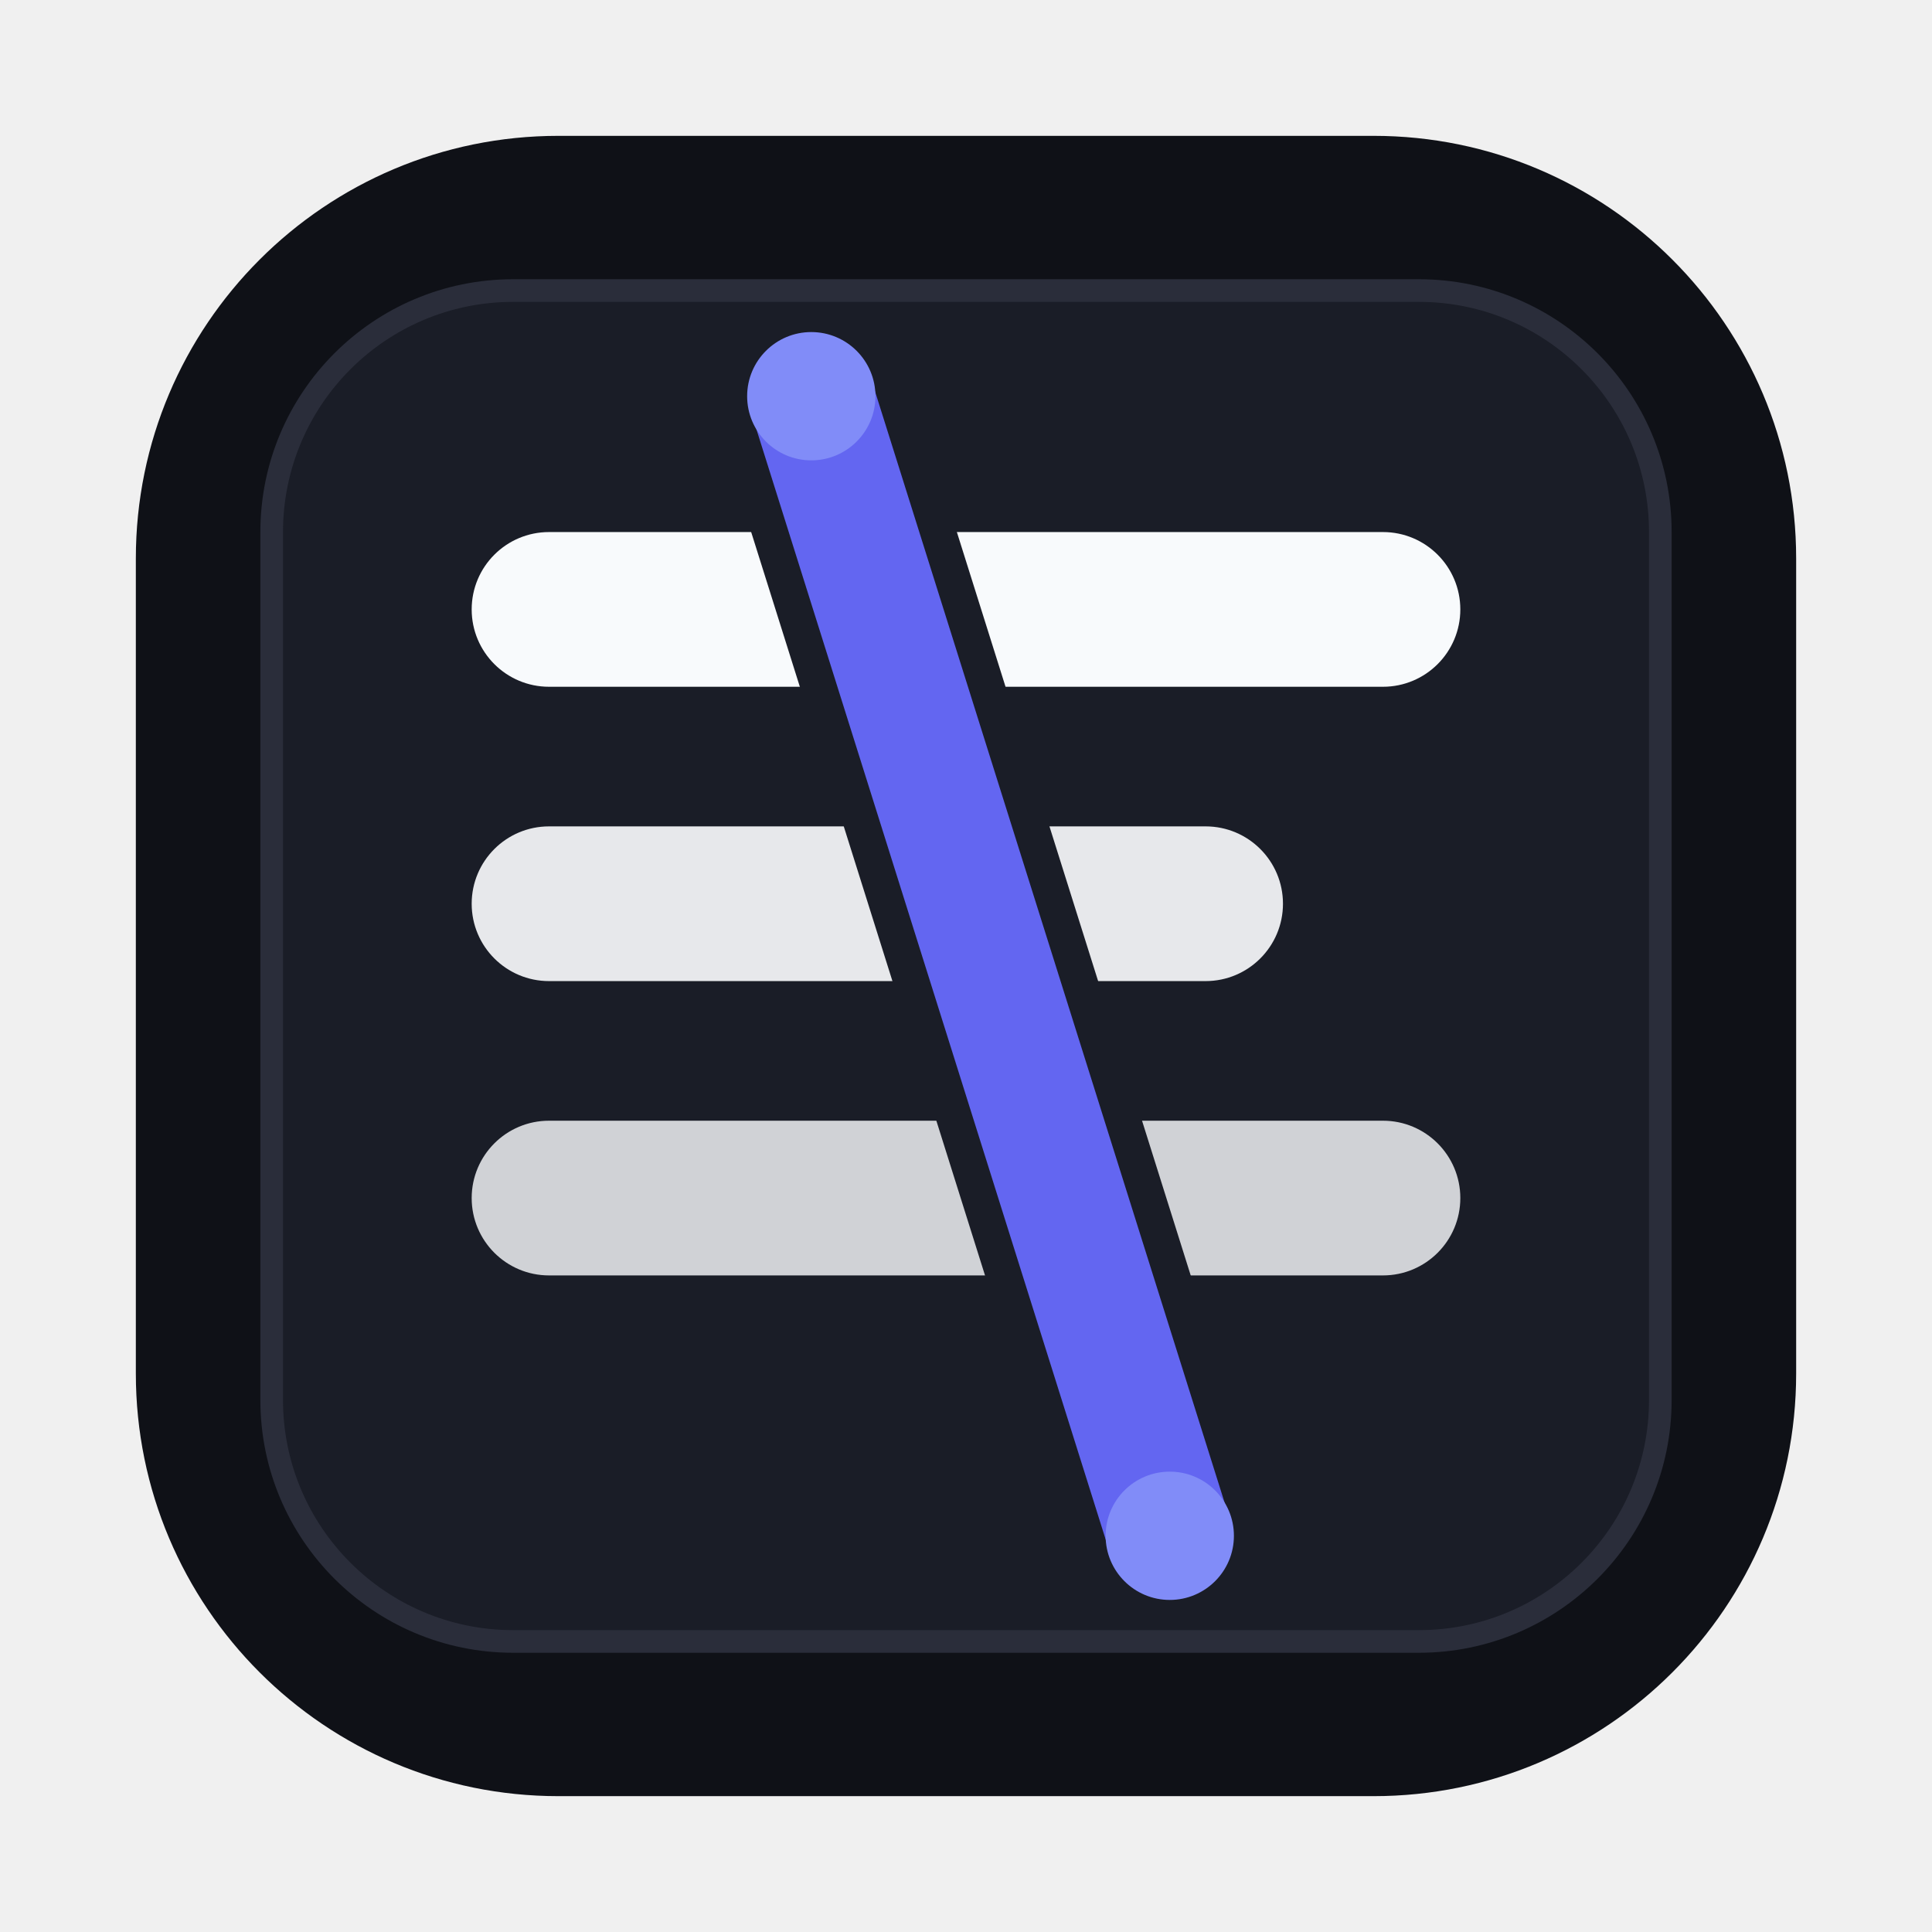
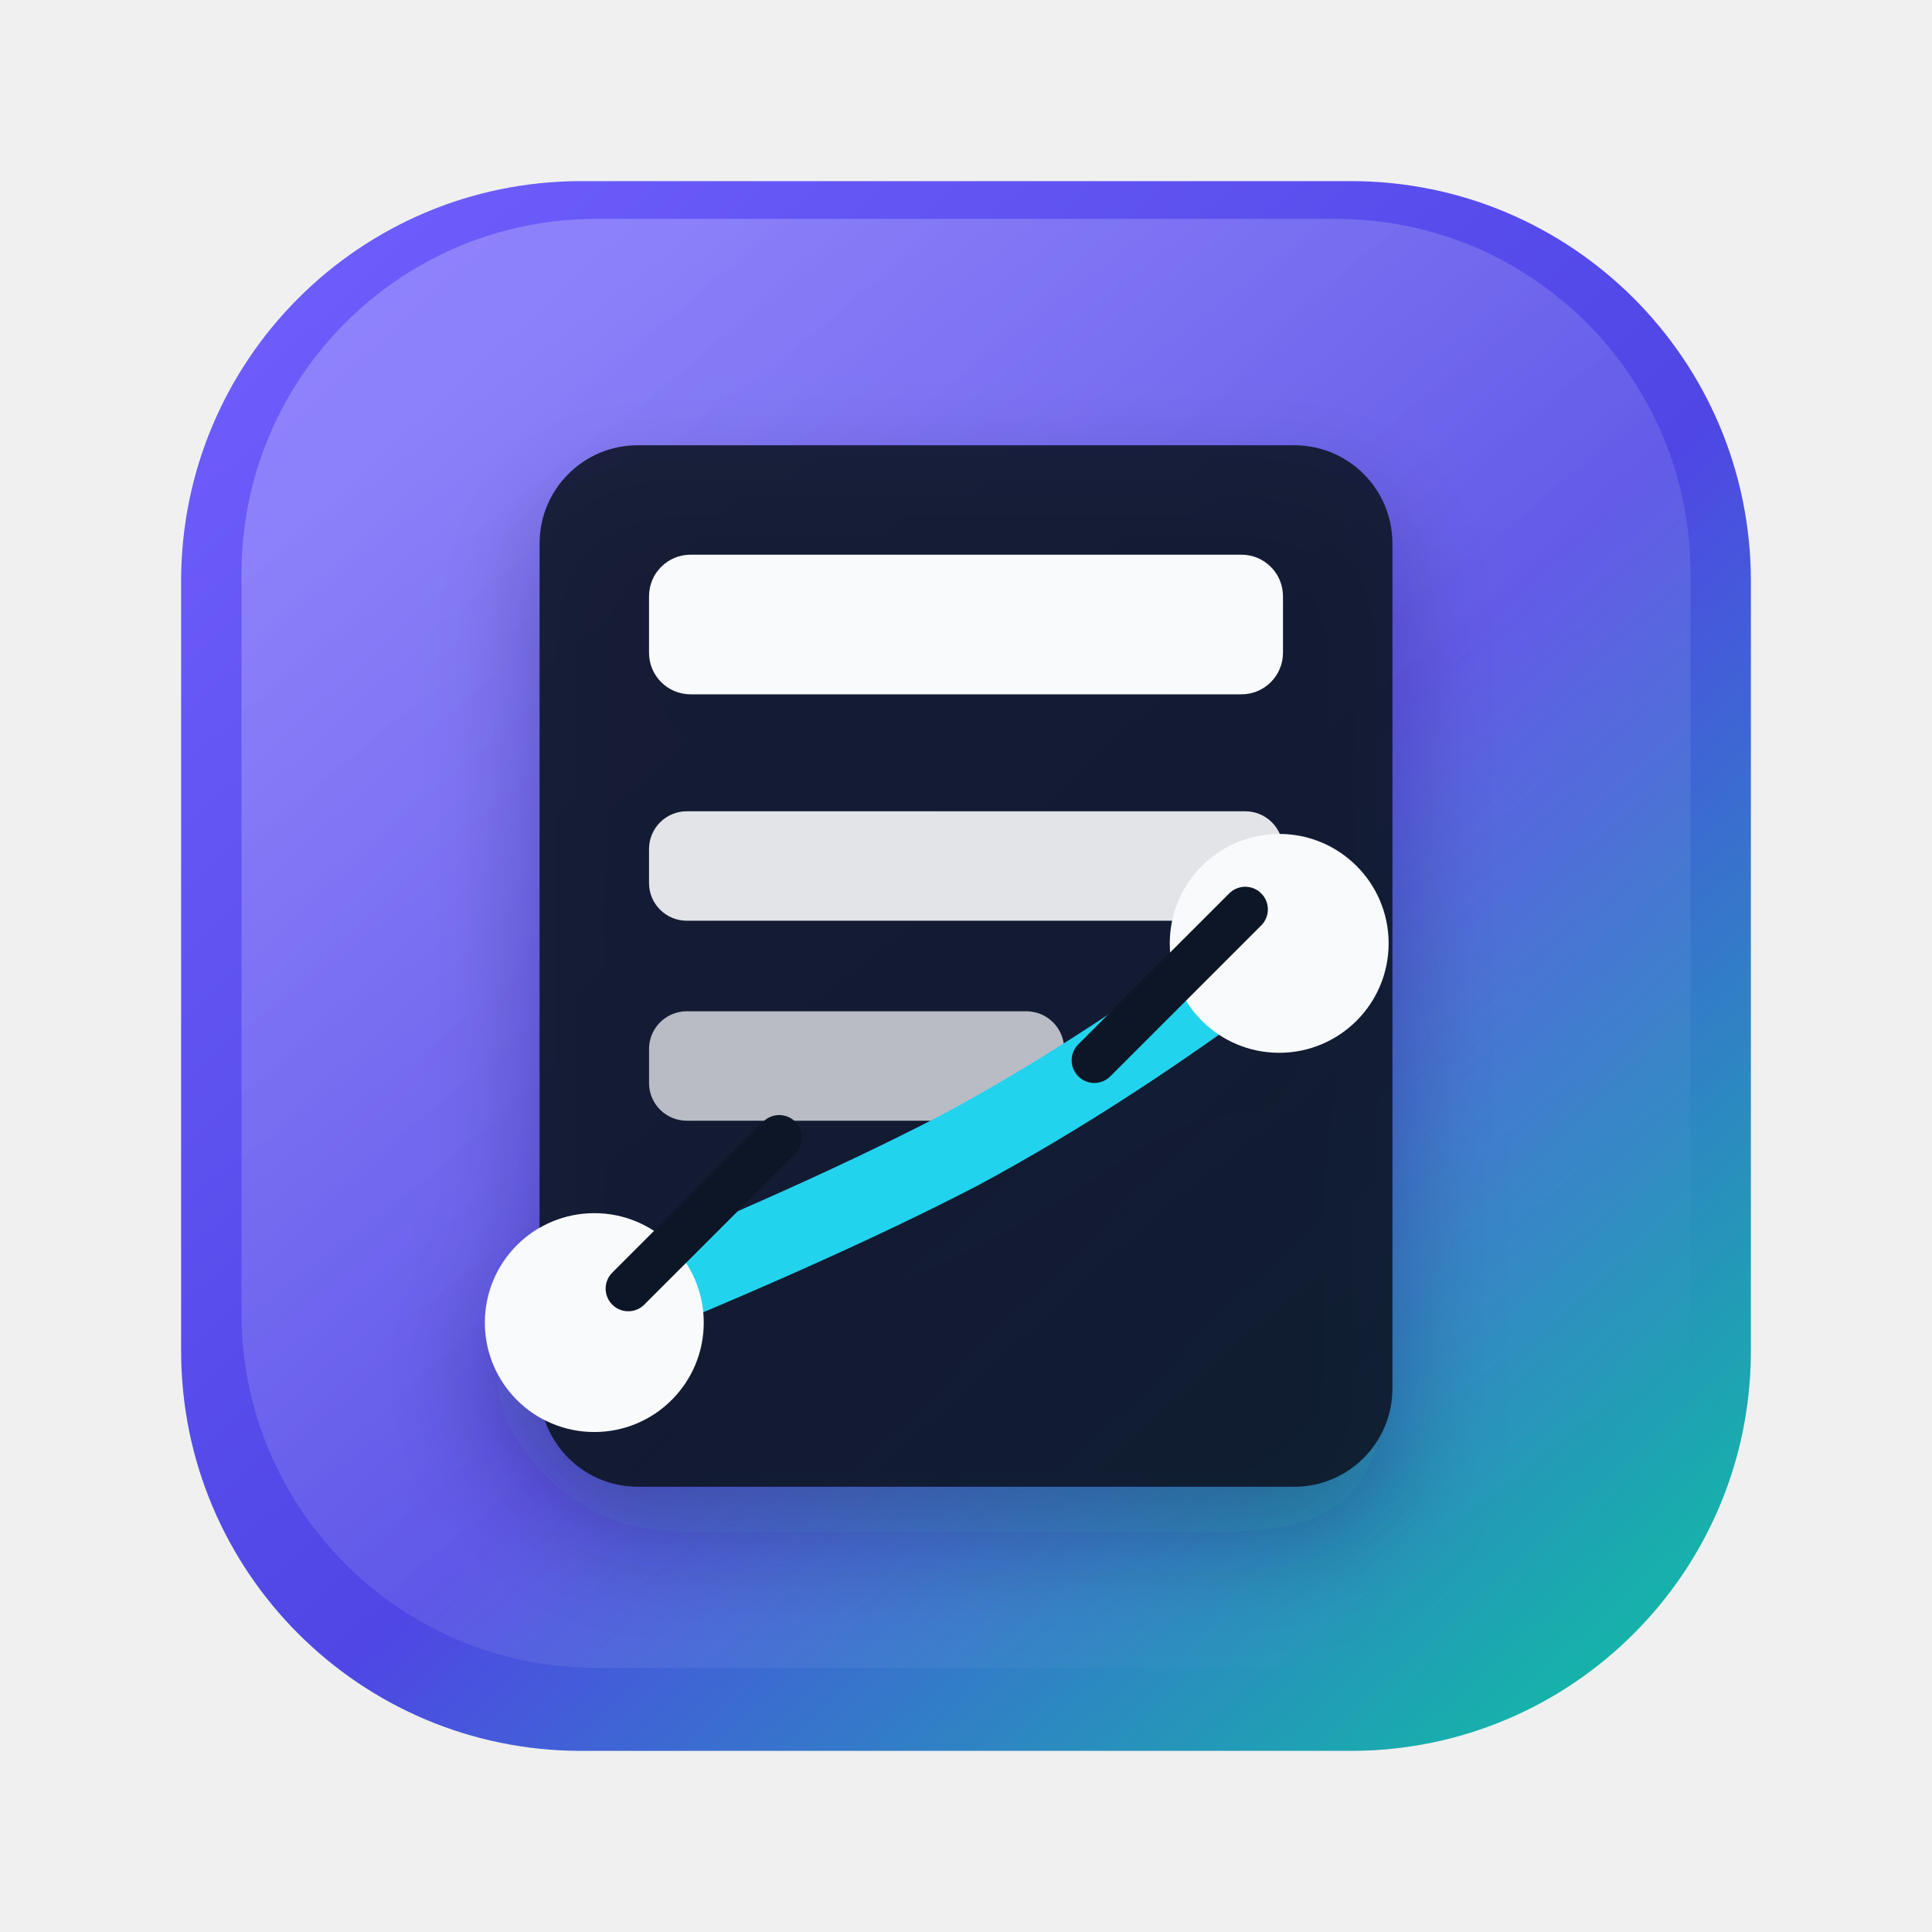
- <svg xmlns="http://www.w3.org/2000/svg" viewBox="0 0 1024 1024">
+ <svg xmlns="http://www.w3.org/2000/svg" viewBox="0 0 1024 1024" role="img" aria-label="ScriptCut app icon">
  <defs>
-     <mask id="cutMask">
-       <rect width="1024" height="1024" fill="white" />
-       <path d="M430 210 L620 814" stroke="black" stroke-width="104" stroke-linecap="round" />
-     </mask>
+     <linearGradient id="bg" x1="160" y1="128" x2="864" y2="896" gradientUnits="userSpaceOnUse">
+       <stop offset="0" stop-color="#6d5dfc" />
+       <stop offset="0.55" stop-color="#4f46e5" />
+       <stop offset="1" stop-color="#13b8a7" />
+     </linearGradient>
+     <linearGradient id="shine" x1="268" y1="190" x2="770" y2="834" gradientUnits="userSpaceOnUse">
+       <stop offset="0" stop-color="#ffffff" stop-opacity="0.24" />
+       <stop offset="1" stop-color="#ffffff" stop-opacity="0" />
+     </linearGradient>
+     <filter id="shadow" x="-20%" y="-20%" width="140%" height="140%" color-interpolation-filters="sRGB">
+       <feDropShadow dx="0" dy="28" stdDeviation="28" flood-color="#111827" flood-opacity="0.32" />
+     </filter>
  </defs>
-   <rect x="72" y="72" width="880" height="880" rx="224" fill="#0F1117" />
-   <rect x="144" y="154" width="736" height="716" rx="128" fill="#1A1D27" stroke="#2A2D3A" stroke-width="12" />
-   <g mask="url(#cutMask)" fill="#F8FAFC">
-     <rect x="250" y="282" width="524" height="82" rx="41" />
-     <rect x="250" y="438" width="430" height="82" rx="41" opacity="0.92" />
-     <rect x="250" y="594" width="524" height="82" rx="41" opacity="0.82" />
+   <rect x="96" y="96" width="832" height="832" rx="212" fill="url(#bg)" />
+   <rect x="128" y="116" width="768" height="768" rx="188" fill="url(#shine)" />
+   <g filter="url(#shadow)">
+     <rect x="286" y="236" width="452" height="552" rx="52" fill="#101827" opacity="0.9" />
+     <rect x="344" y="294" width="336" height="74" rx="22" fill="#f8fafc" />
+     <rect x="344" y="430" width="336" height="58" rx="20" fill="#f8fafc" opacity="0.9" />
+     <rect x="344" y="536" width="220" height="58" rx="20" fill="#f8fafc" opacity="0.72" />
+     <path d="M292 706c90-36 162-68 216-96 54-29 109-65 166-108" fill="none" stroke="#22d3ee" stroke-width="42" stroke-linecap="round" />
+     <circle cx="315" cy="701" r="58" fill="#f8fafc" />
+     <circle cx="678" cy="500" r="58" fill="#f8fafc" />
+     <path d="M333 683l80-80" stroke="#111827" stroke-width="24" stroke-linecap="round" />
+     <path d="M660 482l-80 80" stroke="#111827" stroke-width="24" stroke-linecap="round" />
  </g>
-   <path d="M430 210 L620 814" stroke="#6366F1" stroke-width="66" stroke-linecap="round" />
-   <circle cx="430" cy="210" r="34" fill="#818CF8" />
-   <circle cx="620" cy="814" r="34" fill="#818CF8" />
</svg>
